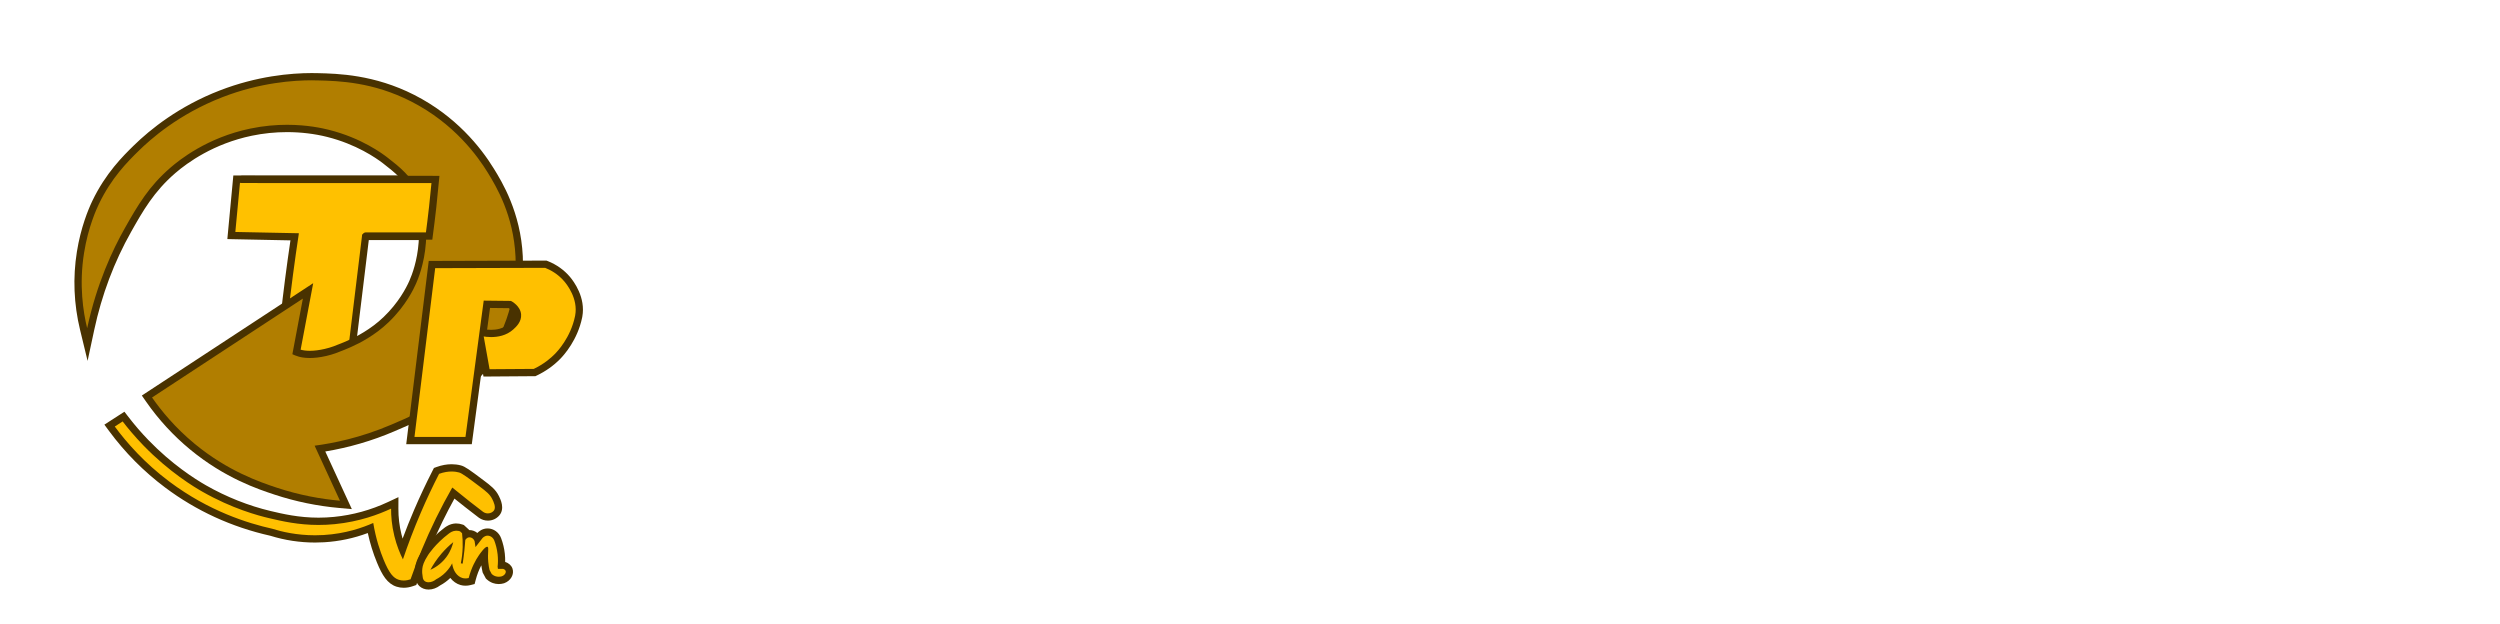
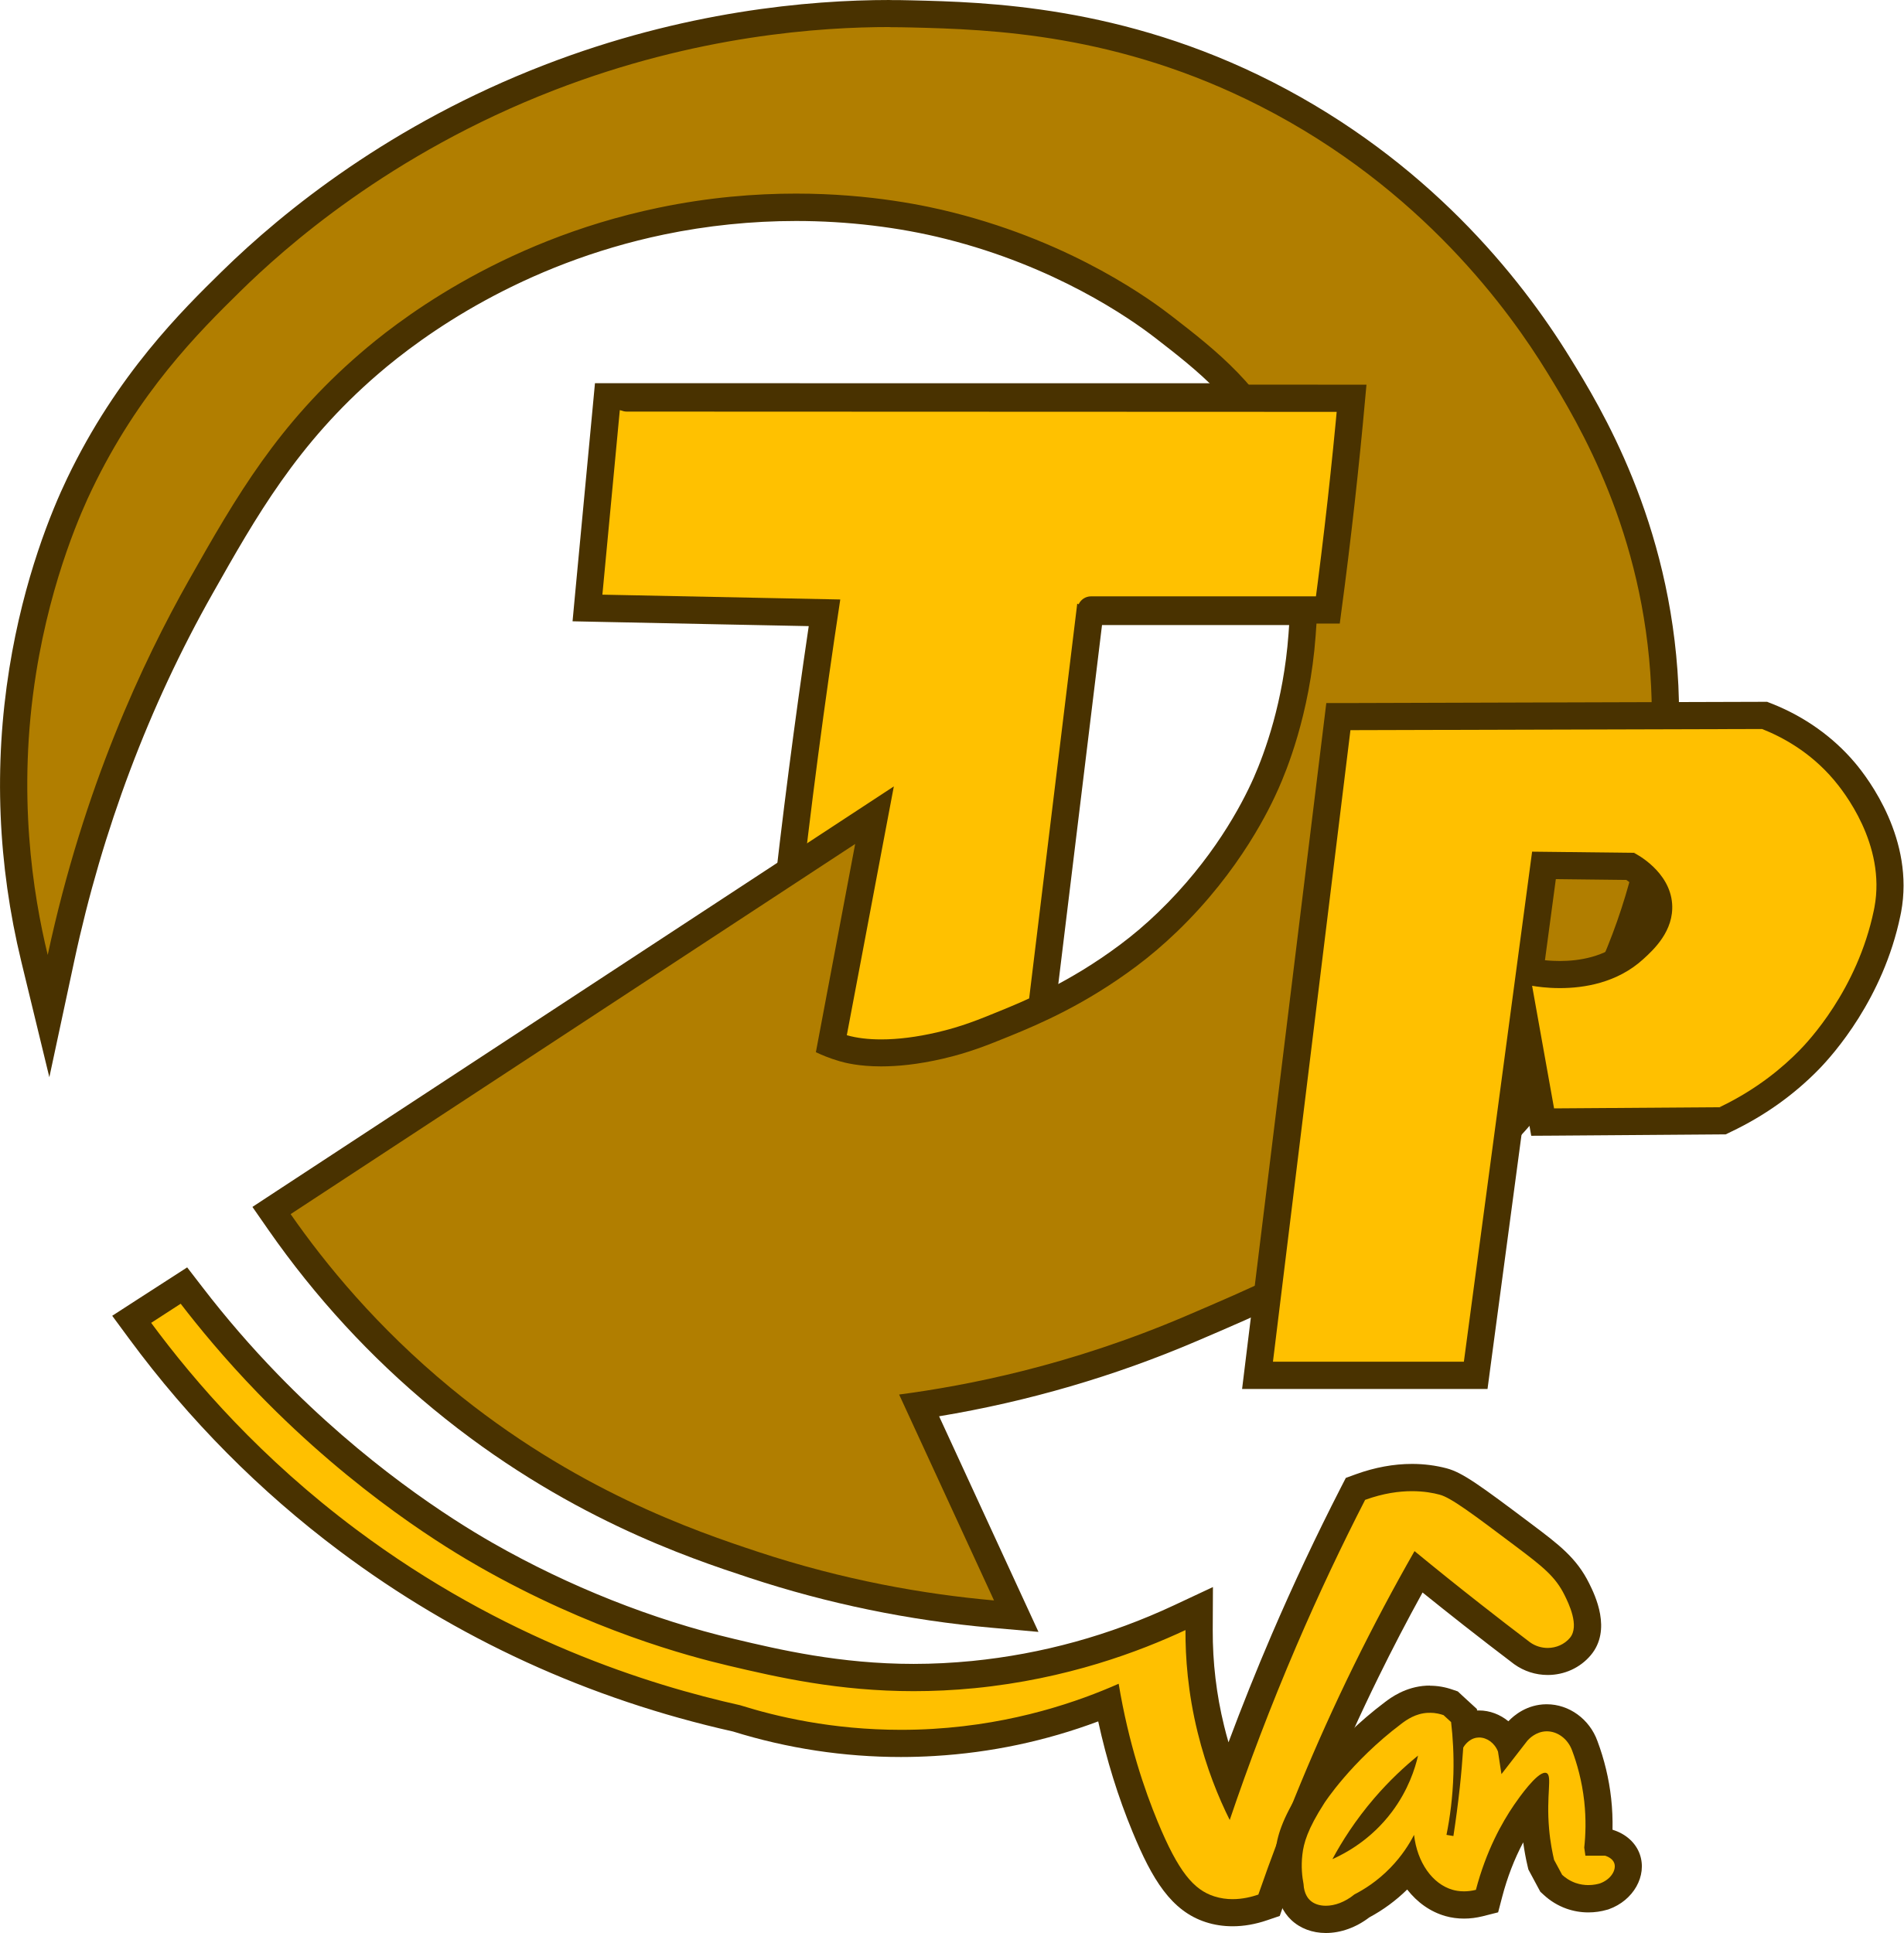
- <svg xmlns="http://www.w3.org/2000/svg" id="Camada_10" data-name="Camada 10" viewBox="0 0 1376.85 343.44">
+ <svg xmlns="http://www.w3.org/2000/svg" id="Camada_2" data-name="Camada 2" viewBox="0 0 280.07 284.46">
  <defs>
    <style>
      .cls-1 {
        stroke: #493200;
        stroke-linecap: round;
        stroke-miterlimit: 10;
        stroke-width: 4px;
      }

      .cls-1, .cls-2 {
        fill: #ffc100;
      }

      .cls-3 {
        fill: #493200;
      }

      .cls-4 {
        fill: #b17e00;
      }

      .cls-5 {
        fill: #ffc000;
      }
    </style>
  </defs>
-   <g id="Camada_3" data-name="Camada 3">
+   <g id="Camada_10" data-name="Camada 10">
+     <g id="Camada_3" data-name="Camada 3">
+       <g>
+         <path class="cls-2" d="M112.53,165.57l.16-1.94c.81-9.61,1.76-19.33,2.81-28.9,1.63-14.81,3.58-29.79,5.8-44.55l-34.87-.71,2.93-31.09,108.53.02-.29,31.57h-37.23l-9.73,79.87-38.11-4.27h0Z" />
+         <path class="cls-3" d="M91.18,60.37c34.9,0,69.8.01,104.7.02-.09,9.19-.17,18.38-.26,27.57h-37.02c-3.23,26.55-6.47,53.11-9.7,79.66-11.4-1.28-22.81-2.55-34.21-3.83.8-9.44,1.73-19.06,2.81-28.85,1.77-16.1,3.84-31.68,6.13-46.72-11.67-.24-23.33-.48-35-.71.85-9.04,1.7-18.09,2.56-27.13M87.54,56.37l-.34,3.63-1.28,13.57-1.28,13.57-.4,4.29,4.3.09,17.5.36,12.95.26c-2.08,14.06-3.92,28.29-5.47,42.38-1.06,9.6-2.01,19.34-2.82,28.95l-.33,3.88,3.87.43,22.45,2.51,11.76,1.32,3.94.44.48-3.93,4.96-40.73,4.31-35.41h37.44l.04-3.96.13-13.79.13-13.79.04-4.04h-56.39s-52.35-.01-52.35-.01h-3.64s0-.02,0-.02Z" />
+       </g>
+     </g>
+     <g id="amarelos">
+       <g id="Camada_2-2" data-name="Camada 2">
+         <g>
+           <path class="cls-4" d="M146.08,237.52c-12-1.06-23.83-3.5-35.17-7.24-8.77-2.9-27.02-8.92-45.92-24.53-9.05-7.47-17.08-16.2-23.86-25.93l-1.18-1.69,88.72-58.18-6.36,33.69c.58.23,1.17.43,1.76.6,1.58.46,3.46.69,5.58.69,2.63,0,5.54-.36,8.63-1.08,3.77-.87,6.34-1.92,9.6-3.25,5.44-2.22,11.39-4.97,18.11-10,2-1.49,3.88-3.1,5.77-4.91,8.29-7.98,12.67-16.25,14.54-20.47,1.65-3.73,4.53-11.52,5.28-21.8.5-6.8,1.17-16.1-3.23-25.93-4.18-9.31-10.75-14.4-17.1-19.32-4.04-3.13-15.19-10.84-31.6-14.96-7.02-1.76-14.81-2.7-22.52-2.7-6.66,0-13.33.68-19.82,2.03-21.41,4.45-36.14,15.07-43.02,21-12.11,10.45-18.26,21.32-24.76,32.83-9.47,16.76-16.38,35.12-20.55,54.58l-1.84,8.57-2.06-8.51c-3.4-14.02-3.98-28.25-1.73-42.32,2.09-13.07,6.12-22.8,8.34-27.44,7.17-14.99,16.29-23.94,22.33-29.86,9.12-8.94,24.64-21.4,46.8-29.97,20.14-7.79,38.35-9.42,50.09-9.42,1.16,0,2.2.02,3.14.04,11.43.27,30.56.73,52.27,11.79,22.25,11.35,35.67,27.95,43.01,39.88,4.33,7.05,14.48,23.54,15.61,47.25.5,10.42-.47,30.93-12.53,51.16-15.17,25.43-38.42,35.38-57.1,43.37-12.78,5.46-26.24,9.28-40.06,11.34l14.28,30.99-3.44-.3h0Z" />
+           <path class="cls-3" d="M130.91,4c1.14,0,2.17.02,3.09.04,11.89.28,30.54.93,51.4,11.57,23.82,12.14,36.77,30.3,42.21,39.15,4.81,7.82,14.23,23.57,15.32,46.3.4,8.27.24,29.09-12.26,50.04-14.84,24.88-38.05,34.8-56.17,42.55-17.13,7.33-32.28,10.26-42.21,11.57,4.65,10.1,9.3,20.2,13.96,30.3-10.35-.92-22.15-3-34.72-7.15-9.25-3.06-27.03-9.11-45.28-24.17-10.78-8.9-18.36-18.16-23.49-25.53,27.69-18.16,55.38-36.31,83.06-54.47l-2.81,14.9c-.99,5.25-1.98,10.49-2.97,15.74.77.37,1.96.88,3.46,1.32.79.23,2.82.77,6.14.77,2.36,0,5.38-.27,9.08-1.13,3.85-.89,6.52-1.97,9.91-3.35,4.39-1.79,11.09-4.66,18.56-10.25,1.97-1.47,3.94-3.14,5.95-5.07,9.44-9.08,13.79-18.42,14.98-21.11,1.04-2.35,4.59-10.75,5.45-22.47.52-7.07,1.21-16.61-3.4-26.89-4.38-9.77-11.25-15.09-17.7-20.09-2.78-2.16-14.3-10.79-32.34-15.32-3.54-.89-11.86-2.76-23.01-2.76-6.02,0-12.86.54-20.23,2.08-23.86,4.96-39.2,17.38-43.91,21.45-12.05,10.4-18.13,20.86-25.19,33.36-6.74,11.93-15.46,30.42-20.77,55.15-2.16-8.92-4.55-23.71-1.7-41.53,2.28-14.26,6.93-24.31,8.17-26.89,6.88-14.37,15.68-23.17,21.93-29.3,6.32-6.2,21.82-20.14,46.12-29.54,20.96-8.11,39.29-9.29,49.37-9.29M130.91,0c-11.91,0-30.39,1.66-50.81,9.56-22.48,8.69-38.23,21.34-47.48,30.41-5.77,5.66-15.41,15.12-22.74,30.42-2.27,4.73-6.38,14.67-8.51,27.99-2.29,14.33-1.7,28.83,1.76,43.11l4.13,17.03,3.67-17.13c4.13-19.27,10.97-37.44,20.34-54.02,6.41-11.35,12.47-22.08,24.32-32.3,6.73-5.81,21.15-16.2,42.12-20.56,6.35-1.32,12.89-1.99,19.41-1.99,7.55,0,15.17.91,22.03,2.64,16.05,4.03,26.93,11.55,30.87,14.6,6.16,4.77,12.53,9.71,16.5,18.56,4.2,9.37,3.57,18.02,3.06,24.97-.73,9.98-3.52,17.53-5.11,21.14-1.81,4.09-6.05,12.1-14.09,19.84-1.83,1.76-3.65,3.31-5.58,4.75-7.45,5.57-14.1,8.29-17.67,9.75-3.17,1.3-5.68,2.32-9.3,3.16-2.95.68-5.7,1.03-8.18,1.03-1.93,0-3.62-.21-5.02-.61-.01,0-.02,0-.04,0l2.36-12.47,2.81-14.9,1.75-9.25-7.87,5.16-41.53,27.23-41.53,27.23-3.44,2.26,2.35,3.38c6.88,9.88,15.03,18.74,24.23,26.33,19.2,15.85,37.68,21.95,46.57,24.88,11.49,3.79,23.47,6.26,35.63,7.34l6.87.61-2.89-6.27-6.98-15.15-4.75-10.31c13.06-2.17,25.8-5.88,37.92-11.07,17.95-7.68,42.53-18.19,58.03-44.18,12.34-20.68,13.32-41.63,12.82-52.28-1.16-24.22-11.49-41.03-15.91-48.2-7.47-12.15-21.14-29.06-43.8-40.62C165.12.79,144.94.31,134.1.05c-1.08-.03-2.12-.04-3.19-.04h0Z" />
+         </g>
+       </g>
+       <g id="Camada_4" data-name="Camada 4">
+         <path class="cls-1" d="M92.22,58.57c35.55.01,71.09.03,106.64.04-.45,4.97-.96,10.02-1.53,15.15-.61,5.44-1.26,10.77-1.96,16h-34.85" />
+       </g>
+       <g id="Camada_6" data-name="Camada 6">
+         <g>
+           <path class="cls-5" d="M185.02,202.39l11.89-96.93,62.75-.18.36.14c4.45,1.77,8.38,4.56,11.34,8.05,1.96,2.31,8.21,10.62,6.4,20.38l-.1.48c-2.43,11.68-9.42,19.53-11.51,21.66-3.52,3.6-7.67,6.54-12.31,8.75l-.4.19-26.47.18-2.79-15.56-7.07,52.82h-32.1v.02ZM225.74,143.1c1.52.26,2.88.31,3.76.31,3.11,0,7.52-.65,10.9-3.73,1.34-1.22,3.83-3.49,3.61-6.55-.23-3.07-3.1-5.03-4.15-5.64l-12.71-.14-2.09,15.64.68.11h0Z" />
+           <path class="cls-3" d="M259.28,107.29c2.8,1.11,6.99,3.28,10.55,7.49,1.35,1.6,7.68,9.47,5.96,18.72-.03.15-.05.26-.09.46-2.44,11.75-9.75,19.4-10.97,20.64-2.25,2.29-6.07,5.64-11.74,8.34-8.11.06-16.23.11-24.34.17-1.08-6.01-2.16-12.03-3.23-18.04.63.11,2.14.34,4.09.34,3.49,0,8.4-.74,12.25-4.25,1.53-1.39,4.55-4.17,4.26-8.17-.35-4.76-5.24-7.3-5.62-7.49-4.99-.06-9.99-.11-14.98-.17-3.35,25.02-6.7,50.04-10.04,75.06h-28.09c3.8-30.98,7.6-61.96,11.4-92.94,20.2-.06,40.4-.11,60.6-.17M260.04,103.28h-.77l-30.3.09-30.3.09h-3.53l-.43,3.51-5.45,44.4-5.96,48.54-.55,4.49h36.11l.46-3.47,4.86-36.32.28-2.1.24,1.31.59,3.32,3.37-.02,12.18-.09,12.16-.09h.89l.8-.39c4.86-2.31,9.2-5.39,12.88-9.15,2.18-2.23,9.5-10.44,12.03-22.63.05-.24.08-.36.11-.54,1.98-10.63-4.73-19.56-6.84-22.04-3.18-3.75-7.37-6.73-12.13-8.62l-.72-.28h.02ZM227.31,141.3l1.6-11.93,2.48.03,7.89.09c.96.65,2.62,2.02,2.75,3.8.14,1.92-1.45,3.55-2.96,4.92-2.91,2.65-6.8,3.21-9.55,3.21-.55,0-1.32-.02-2.19-.11h-.02Z" />
+         </g>
+       </g>
+     </g>
    <g>
-       <path class="cls-2" d="M153.5,205.8l.16-1.94c.81-9.61,1.76-19.33,2.81-28.9,1.63-14.81,3.58-29.79,5.8-44.55l-34.87-.71,2.93-31.09,108.53.02-.29,31.57h-37.23l-9.73,79.87-38.11-4.27Z" />
-       <path class="cls-3" d="M132.16,100.61c34.9,0,69.8.01,104.7.02-.09,9.19-.17,18.38-.26,27.57h-37.02c-3.23,26.55-6.47,53.11-9.7,79.66-11.4-1.28-22.81-2.55-34.21-3.83.8-9.44,1.73-19.06,2.81-28.85,1.77-16.1,3.84-31.68,6.13-46.72-11.67-.24-23.33-.48-35-.71.85-9.04,1.7-18.09,2.56-27.13M128.51,96.61l-.34,3.63-1.28,13.57-1.28,13.57-.4,4.29,4.3.09,17.5.36,12.95.26c-2.08,14.06-3.92,28.29-5.47,42.38-1.06,9.6-2.01,19.34-2.82,28.95l-.33,3.88,3.87.43,22.45,2.51,11.76,1.32,3.94.44.48-3.93,4.96-40.73,4.31-35.41h37.44l.04-3.96.13-13.79.13-13.79.04-4.04h-4.04s-52.35-.01-52.35-.01h-52.35s-3.64-.01-3.64-.01h0Z" />
+       <path class="cls-5" d="M181.36,281.49c-1.16,0-2.28-.17-3.34-.52-3.81-1.24-6.39-4.52-9.53-12.12-2.38-5.76-4.2-11.88-5.42-18.24-8.2,3.33-16.82,5.29-25.67,5.81-1.6.1-3.23.15-4.84.15-8.21,0-16.34-1.24-24.17-3.68-20.99-4.7-40.24-13.52-57.2-26.22-11.6-8.68-21.87-19.04-30.54-30.8l-1.26-1.71,7.67-4.97,1.12,1.46c3.47,4.51,7.24,8.88,11.21,12.98,12.95,13.36,25.67,21.52,32.11,25.19,11.38,6.5,23.87,11.46,36.11,14.34,6.63,1.57,15.72,3.71,26.82,3.71,2.9,0,5.85-.15,8.77-.43,10.49-1.04,20.71-3.85,30.37-8.38l2.86-1.34v3.16c-.03,4.91.55,9.82,1.72,14.58.66,2.7,1.51,5.36,2.54,7.94,2.51-7.09,5.27-14.14,8.23-21.02,3.12-7.27,6.53-14.53,10.14-21.57l.36-.7.74-.27c2.57-.93,5.12-1.4,7.58-1.4,1.58,0,3.12.2,4.59.58,1.96.52,4.57,2.43,11.84,7.9,4.19,3.15,6.27,4.8,7.82,7.96.78,1.58,2.81,5.7.5,8.43-1.17,1.39-2.92,2.19-4.79,2.19-1.36,0-2.67-.42-3.77-1.22-2.5-1.89-4.95-3.79-7.34-5.67-2.63-2.07-5.28-4.18-7.9-6.31-2.7,4.81-5.29,9.74-7.71,14.68-5.3,10.81-9.99,22.07-13.95,33.48l-.32.92-.92.32c-1.52.52-3.01.78-4.44.78h0Z" />
+       <path class="cls-3" d="M26.6,191.88c2.65,3.44,6.43,8.06,11.36,13.15,14.44,14.9,28.31,23.11,32.55,25.53,16.39,9.35,30.75,13.16,36.64,14.55,7.32,1.73,16.23,3.76,27.28,3.76,2.84,0,5.83-.13,8.97-.44,13.64-1.35,24.32-5.42,31.02-8.55-.02,3.98.34,9.18,1.79,15.06,1.29,5.25,3.07,9.58,4.72,12.89,2.74-8.1,5.98-16.69,9.83-25.66,3.29-7.67,6.69-14.82,10.09-21.45,2.7-.98,5.02-1.28,6.9-1.28,1.78,0,3.16.27,4.08.52,1.64.43,4.84,2.82,11.15,7.57,4.07,3.06,5.88,4.5,7.23,7.24.55,1.12,2.24,4.51.77,6.26-.81.96-2.02,1.48-3.27,1.48-.9,0-1.82-.27-2.61-.84-2.41-1.83-4.84-3.7-7.28-5.62-3.32-2.6-6.55-5.2-9.7-7.79-3.01,5.27-6.01,10.89-8.94,16.85-5.81,11.85-10.4,23.2-14.04,33.7-.98.33-2.31.67-3.79.67-.87,0-1.79-.12-2.72-.42-2.99-.97-5.24-3.57-8.3-10.98-1.91-4.62-4.27-11.46-5.74-20.3-5.81,2.57-15.25,5.92-27.32,6.64-1.62.1-3.19.14-4.72.14-10.14,0-18.34-1.95-23.66-3.62-13.26-2.96-34.81-9.63-56.52-25.89-13.88-10.39-23.61-21.55-30.13-30.38,1.45-.94,2.89-1.87,4.34-2.81M27.52,186.52l-3.1,2-2.17,1.4-2.17,1.4-3.57,2.31,2.52,3.42c8.78,11.91,19.2,22.41,30.95,31.21,17.17,12.86,36.64,21.79,57.88,26.55,8,2.49,16.31,3.75,24.69,3.75,1.65,0,3.31-.05,4.96-.15,8.27-.49,16.35-2.2,24.07-5.09,1.23,5.65,2.92,11.11,5.06,16.28,2.87,6.96,5.68,11.61,10.76,13.26,1.26.41,2.59.61,3.96.61,1.65,0,3.36-.3,5.08-.89l1.85-.63.64-1.84c3.93-11.33,8.59-22.51,13.86-33.25,2.06-4.2,4.24-8.39,6.51-12.51,2.02,1.63,4.05,3.24,6.07,4.83,2.41,1.89,4.88,3.8,7.33,5.66l.04.03.04.03c1.45,1.04,3.16,1.59,4.94,1.59,2.46,0,4.77-1.06,6.32-2.9,3.15-3.73.62-8.88-.22-10.57-1.85-3.75-4.47-5.72-8.43-8.7-7.67-5.77-10.21-7.62-12.54-8.24-1.63-.43-3.35-.65-5.1-.65-2.69,0-5.47.51-8.26,1.52l-1.48.54-.72,1.4c-3.63,7.08-7.06,14.38-10.2,21.69-2.23,5.2-4.35,10.49-6.34,15.82-.24-.81-.45-1.62-.65-2.43-1.13-4.6-1.69-9.35-1.67-14.1l.03-6.32-5.72,2.68c-9.46,4.43-19.46,7.18-29.72,8.2-2.86.28-5.75.43-8.58.43-10.87,0-19.83-2.11-26.36-3.66-12.05-2.85-24.36-7.73-35.57-14.13-6.34-3.62-18.89-11.66-31.66-24.84-3.92-4.04-7.64-8.35-11.06-12.8l-2.25-2.92h-.02Z" />
+     </g>
+     <g>
+       <path class="cls-5" d="M195.07,282.45c-1.47,0-2.79-.49-3.72-1.37-.53-.5-1.42-1.63-1.55-3.59-.3-1.61-.35-3.23-.17-4.82.22-1.86.8-4.17,3.54-8.42.18-.27,4.29-6.51,11.8-12.17.75-.57,2.51-1.89,5.02-2.02.13,0,.26-.01.39-.01.89,0,1.79.15,2.66.46l.39.14,1.96,1.81.09.73c.04.33.07.66.11,1,.39-.2.83-.36,1.34-.44.23-.04.45-.05.68-.05,1.79,0,3.47,1.08,4.36,2.74l1.21-1.56.04-.05c.53-.61,2.01-2.02,4.29-2.04h0c2.51,0,4.75,1.66,5.65,4.13.95,2.55,1.59,5.23,1.89,7.95.23,2.06.26,4.15.1,6.22h1.29l.3.09c1.3.41,2.27,1.27,2.64,2.35.74,2.12-.76,4.6-3.34,5.52l-.11.04c-.73.21-1.48.32-2.24.32-.88,0-1.75-.15-2.57-.44-.98-.35-1.87-.89-2.65-1.61l-.24-.22-1.47-2.74-.06-.26c-.37-1.58-.63-3.2-.78-4.82-.16-1.77-.15-3.27-.11-4.5-.41.53-.88,1.16-1.39,1.9-2.38,3.49-4.18,7.49-5.33,11.89l-.3,1.14-1.15.29c-.75.19-1.5.28-2.24.28s-1.49-.1-2.2-.3c-2.51-.71-4.59-2.64-5.87-5.28-.42.52-.87,1.03-1.34,1.51-1.64,1.69-3.53,3.1-5.61,4.2-1.63,1.28-3.51,1.99-5.31,1.99h0Z" />
+       <path class="cls-3" d="M210.38,252.05c.85,0,1.55.19,2.01.35.37.34.74.68,1.11,1.02.26,2.23.42,4.8.34,7.66-.1,3.41-.51,6.42-1.02,8.94.34.06.68.11,1.02.17.35-2.28.67-4.67.94-7.15.22-2.02.38-3.98.51-5.87.09-.16.73-1.25,1.96-1.45.12-.02.25-.03.37-.03,1.14,0,2.28.79,2.78,2.07.17,1.11.34,2.21.51,3.32,1.28-1.65,2.55-3.29,3.83-4.94.19-.21,1.22-1.34,2.81-1.36h.04c1.59,0,3.09,1.12,3.71,2.81.71,1.89,1.45,4.43,1.79,7.49.29,2.66.2,4.98,0,6.81.06.4.11.79.17,1.19h2.89c.22.07,1.11.37,1.36,1.11.33.94-.44,2.38-2.13,2.98-.31.09-.92.24-1.68.24-.56,0-1.21-.08-1.9-.32-.92-.33-1.57-.83-1.96-1.19-.4-.74-.79-1.48-1.19-2.21-.23-1-.56-2.58-.73-4.54-.45-5.04.5-7.84-.38-8.23-.07-.03-.14-.04-.22-.04-1.24,0-3.81,3.64-4.55,4.72-1.81,2.65-4.1,6.74-5.62,12.51-.65.16-1.24.22-1.75.22-.7,0-1.26-.11-1.65-.22-3.01-.85-5.24-4.05-5.7-8.09-.68,1.32-1.77,3.08-3.49,4.85-1.92,1.98-3.88,3.19-5.28,3.91-1.39,1.14-2.91,1.67-4.21,1.67-.95,0-1.78-.28-2.34-.82-.22-.21-.87-.9-.94-2.38-.2-1.03-.38-2.55-.17-4.34.19-1.65.74-3.7,3.23-7.57,0,0,3.92-6.08,11.32-11.66.79-.6,2.1-1.53,3.91-1.62h.29M210.38,248.05c-.16,0-.32,0-.49.01-3.12.16-5.3,1.8-6.12,2.42-7.87,5.93-12.1,12.41-12.27,12.69-2.96,4.6-3.6,7.17-3.85,9.28-.21,1.75-.15,3.53.17,5.3.15,1.92.91,3.61,2.16,4.79,1.3,1.24,3.11,1.92,5.09,1.92,2.2,0,4.45-.81,6.4-2.3,2.05-1.1,3.92-2.48,5.57-4.1,1.48,1.9,3.41,3.28,5.63,3.91.88.25,1.8.37,2.74.37s1.81-.12,2.72-.34l2.29-.58.6-2.29c.75-2.86,1.78-5.54,3.09-8.01.16,1.17.37,2.34.64,3.48l.12.51.25.47.66,1.23.53.99.32.59.49.45c.97.9,2.1,1.59,3.33,2.03,1.04.37,2.13.56,3.24.56.94,0,1.88-.13,2.79-.4l.12-.03.11-.04c3.62-1.29,5.66-4.91,4.56-8.07-.59-1.69-2.03-3-3.94-3.6l-.08-.03c.03-1.54-.03-3.07-.2-4.6-.32-2.89-1-5.73-2.02-8.45-1.16-3.22-4.16-5.41-7.45-5.41h-.09c-2.82.03-4.72,1.61-5.56,2.5-1.22-1-2.74-1.59-4.32-1.59h-.29l-.02-.21-1.09-1-.62-.57-.49-.45-.61-.57-.79-.27c-1.09-.38-2.2-.57-3.32-.57h0v-.02Z" />
+     </g>
+     <g>
+       <path class="cls-5" d="M196.05,273.58c1.4-2.6,3.37-5.72,6.13-8.94,2.24-2.61,4.48-4.69,6.47-6.3-.44,1.91-1.44,5.06-3.83,8.26-3.1,4.14-6.87,6.13-8.77,6.98h0Z" />
+       <path class="cls-3" d="M208.64,258.35c-1.98,1.61-4.23,3.69-6.47,6.3-2.75,3.21-4.73,6.33-6.13,8.94,1.9-.85,5.67-2.84,8.77-6.98,2.39-3.2,3.39-6.34,3.83-8.26h0Z" />
    </g>
  </g>
-   <g id="amarelos">
-     <g id="Camada_2" data-name="Camada 2">
-       <g>
-         <path class="cls-4" d="M187.06,277.76c-12-1.06-23.83-3.5-35.17-7.24-8.77-2.9-27.02-8.92-45.92-24.53-9.05-7.47-17.08-16.2-23.86-25.93l-1.18-1.69,88.72-58.18-6.36,33.69c.58.23,1.17.43,1.76.6,1.58.46,3.46.69,5.58.69,2.63,0,5.54-.36,8.63-1.08,3.77-.87,6.34-1.92,9.6-3.25,5.44-2.22,11.39-4.97,18.11-10,2-1.49,3.88-3.1,5.77-4.91,8.29-7.98,12.67-16.25,14.54-20.47,1.65-3.73,4.53-11.52,5.28-21.8.5-6.8,1.17-16.1-3.23-25.93-4.18-9.31-10.75-14.4-17.1-19.32-4.04-3.13-15.19-10.84-31.6-14.96-7.02-1.76-14.81-2.7-22.52-2.7-6.66,0-13.33.68-19.82,2.03-21.41,4.45-36.14,15.07-43.02,21-12.11,10.45-18.26,21.32-24.76,32.83-9.47,16.76-16.38,35.12-20.55,54.58l-1.84,8.57-2.06-8.51c-3.4-14.02-3.98-28.25-1.73-42.32,2.09-13.07,6.12-22.8,8.34-27.44,7.17-14.99,16.29-23.94,22.33-29.86,9.12-8.94,24.64-21.4,46.8-29.97,20.14-7.79,38.35-9.42,50.09-9.42,1.16,0,2.2.02,3.14.04,11.43.27,30.56.73,52.27,11.79,22.25,11.35,35.67,27.95,43.01,39.88,4.33,7.05,14.48,23.54,15.61,47.25.5,10.42-.47,30.93-12.53,51.16-15.17,25.43-38.42,35.38-57.1,43.37-12.78,5.46-26.24,9.28-40.06,11.34l14.28,30.99-3.44-.3Z" />
-         <path class="cls-3" d="M171.89,44.24c1.14,0,2.17.02,3.09.04,11.89.28,30.54.93,51.4,11.57,23.82,12.14,36.77,30.3,42.21,39.15,4.81,7.82,14.23,23.57,15.32,46.3.4,8.27.24,29.09-12.26,50.04-14.84,24.88-38.05,34.8-56.17,42.55-17.13,7.33-32.28,10.26-42.21,11.57,4.65,10.1,9.3,20.2,13.96,30.3-10.35-.92-22.15-3-34.72-7.15-9.25-3.06-27.03-9.11-45.28-24.17-10.78-8.9-18.36-18.16-23.49-25.53,27.69-18.16,55.38-36.31,83.06-54.47l-2.81,14.9c-.99,5.25-1.98,10.49-2.97,15.74.77.37,1.96.88,3.46,1.32.79.23,2.82.77,6.14.77,2.36,0,5.38-.27,9.08-1.13,3.85-.89,6.52-1.97,9.91-3.35,4.39-1.79,11.09-4.66,18.56-10.25,1.97-1.47,3.94-3.14,5.95-5.07,9.44-9.08,13.79-18.42,14.98-21.11,1.04-2.35,4.59-10.75,5.45-22.47.52-7.07,1.21-16.61-3.4-26.89-4.38-9.77-11.25-15.09-17.7-20.09-2.78-2.16-14.3-10.79-32.34-15.32-3.54-.89-11.86-2.76-23.01-2.76-6.02,0-12.86.54-20.23,2.08-23.86,4.96-39.2,17.38-43.91,21.45-12.05,10.4-18.13,20.86-25.19,33.36-6.74,11.93-15.46,30.42-20.77,55.15-2.16-8.92-4.55-23.71-1.7-41.53,2.28-14.26,6.93-24.31,8.17-26.89,6.88-14.37,15.68-23.17,21.93-29.3,6.32-6.2,21.82-20.14,46.12-29.54,20.96-8.11,39.29-9.29,49.37-9.29M171.89,40.24c-11.91,0-30.39,1.66-50.81,9.56-22.48,8.69-38.23,21.34-47.48,30.41-5.77,5.66-15.41,15.12-22.74,30.42-2.27,4.73-6.38,14.67-8.51,27.99-2.29,14.33-1.7,28.83,1.76,43.11l4.13,17.03,3.67-17.13c4.13-19.27,10.97-37.44,20.34-54.02,6.41-11.35,12.47-22.08,24.32-32.3,6.73-5.81,21.15-16.2,42.12-20.56,6.35-1.32,12.89-1.99,19.41-1.99,7.55,0,15.17.91,22.03,2.64,16.05,4.03,26.93,11.55,30.87,14.6,6.16,4.77,12.53,9.71,16.5,18.56,4.2,9.37,3.57,18.02,3.06,24.97-.73,9.98-3.52,17.53-5.11,21.14-1.81,4.09-6.05,12.1-14.09,19.84-1.83,1.76-3.65,3.31-5.58,4.75-7.45,5.57-14.1,8.29-17.67,9.75-3.17,1.3-5.68,2.32-9.3,3.16-2.95.68-5.7,1.03-8.18,1.03-1.93,0-3.62-.21-5.02-.61-.01,0-.02,0-.04-.01l2.36-12.47,2.81-14.9,1.75-9.25-7.87,5.16-41.53,27.23-41.53,27.23-3.44,2.26,2.35,3.38c6.88,9.88,15.03,18.74,24.23,26.33,19.2,15.85,37.68,21.95,46.57,24.88,11.49,3.79,23.47,6.26,35.63,7.34l6.87.61-2.89-6.27-6.98-15.15-4.75-10.31c13.06-2.17,25.8-5.88,37.92-11.07,17.95-7.68,42.53-18.19,58.03-44.18,12.34-20.68,13.32-41.63,12.82-52.28-1.16-24.22-11.49-41.03-15.91-48.2-7.47-12.15-21.14-29.06-43.8-40.62-22.11-11.27-42.29-11.75-53.13-12.01-1.08-.03-2.12-.04-3.19-.04h0Z" />
-       </g>
-     </g>
-     <g id="Camada_4" data-name="Camada 4">
-       <path class="cls-1" d="M133.19,98.8c35.55.01,71.09.03,106.64.04-.45,4.97-.96,10.02-1.53,15.15-.61,5.44-1.26,10.77-1.96,16h-34.85" />
-     </g>
-     <g id="Camada_6" data-name="Camada 6">
-       <g>
-         <path class="cls-5" d="M226,242.63l11.89-96.93,62.75-.18.36.14c4.45,1.77,8.38,4.56,11.34,8.05,1.96,2.31,8.21,10.62,6.4,20.38l-.1.48c-2.43,11.68-9.42,19.53-11.51,21.66-3.52,3.6-7.67,6.54-12.31,8.75l-.4.19-26.47.18-2.79-15.56-7.07,52.82h-32.1ZM266.72,183.34c1.52.26,2.88.31,3.76.31,3.11,0,7.52-.65,10.9-3.73,1.34-1.22,3.83-3.49,3.61-6.55-.23-3.07-3.1-5.03-4.15-5.64l-12.71-.14-2.09,15.64.68.11Z" />
-         <path class="cls-3" d="M300.26,147.52c2.8,1.11,6.99,3.28,10.55,7.49,1.35,1.6,7.68,9.47,5.96,18.72-.03.15-.05.26-.09.46-2.44,11.75-9.75,19.4-10.97,20.64-2.25,2.29-6.07,5.64-11.74,8.34-8.11.06-16.23.11-24.34.17-1.08-6.01-2.16-12.03-3.23-18.04.63.11,2.14.34,4.09.34,3.49,0,8.4-.74,12.25-4.25,1.53-1.39,4.55-4.17,4.26-8.17-.35-4.76-5.24-7.3-5.62-7.49-4.99-.06-9.99-.11-14.98-.17-3.35,25.02-6.7,50.04-10.04,75.06h-28.09c3.8-30.98,7.6-61.96,11.4-92.94,20.2-.06,40.4-.11,60.6-.17M301.02,143.52h-.77s-30.3.09-30.3.09l-30.3.09h-3.53s-.43,3.51-.43,3.51l-5.45,44.4-5.96,48.54-.55,4.49h36.11l.46-3.47,4.86-36.32.28-2.1.24,1.31.59,3.32,3.37-.02,12.18-.09,12.16-.09h.89s.8-.39.8-.39c4.86-2.31,9.2-5.39,12.88-9.15,2.18-2.23,9.5-10.44,12.03-22.63.05-.24.08-.36.11-.54,1.98-10.63-4.73-19.56-6.84-22.04-3.18-3.75-7.37-6.73-12.13-8.62l-.72-.28h0ZM268.28,181.53l1.6-11.93,2.48.03,7.89.09c.96.65,2.62,2.02,2.75,3.8.14,1.92-1.45,3.55-2.96,4.92-2.91,2.65-6.8,3.21-9.55,3.21-.55,0-1.32-.02-2.19-.11h0Z" />
-       </g>
-     </g>
-   </g>
-   <g>
-     <path class="cls-5" d="M222.34,321.73c-1.16,0-2.28-.17-3.34-.52-3.81-1.24-6.39-4.52-9.53-12.12-2.38-5.76-4.2-11.88-5.42-18.24-8.2,3.33-16.82,5.29-25.67,5.81-1.6.1-3.23.15-4.84.15-8.21,0-16.34-1.24-24.17-3.68-20.99-4.7-40.24-13.52-57.2-26.22-11.6-8.68-21.87-19.04-30.54-30.8l-1.26-1.71,7.67-4.97,1.12,1.46c3.47,4.51,7.24,8.88,11.21,12.98,12.95,13.36,25.67,21.52,32.11,25.19,11.38,6.5,23.87,11.46,36.11,14.34,6.63,1.57,15.72,3.71,26.82,3.71,2.9,0,5.85-.15,8.77-.43,10.49-1.04,20.71-3.85,30.37-8.38l2.86-1.34v3.16c-.03,4.91.55,9.82,1.72,14.58.66,2.7,1.51,5.36,2.54,7.94,2.51-7.09,5.27-14.14,8.23-21.02,3.12-7.27,6.53-14.53,10.14-21.57l.36-.7.74-.27c2.57-.93,5.12-1.4,7.58-1.4,1.58,0,3.12.2,4.59.58,1.96.52,4.57,2.43,11.84,7.9,4.19,3.15,6.27,4.8,7.82,7.96.78,1.58,2.81,5.7.5,8.43-1.17,1.39-2.92,2.19-4.79,2.19-1.36,0-2.67-.42-3.77-1.22-2.5-1.89-4.95-3.79-7.34-5.67-2.63-2.07-5.28-4.18-7.9-6.31-2.7,4.81-5.29,9.74-7.71,14.68-5.3,10.81-9.99,22.07-13.95,33.48l-.32.92-.92.32c-1.52.52-3.01.78-4.44.78Z" />
-     <path class="cls-3" d="M67.57,232.12c2.65,3.44,6.43,8.06,11.36,13.15,14.44,14.9,28.31,23.11,32.55,25.53,16.39,9.35,30.75,13.16,36.64,14.55,7.32,1.73,16.23,3.76,27.28,3.76,2.84,0,5.83-.13,8.97-.44,13.64-1.35,24.32-5.42,31.02-8.55-.02,3.98.34,9.18,1.79,15.06,1.29,5.25,3.07,9.58,4.72,12.89,2.74-8.1,5.98-16.69,9.83-25.66,3.29-7.67,6.69-14.82,10.09-21.45,2.7-.98,5.02-1.28,6.9-1.28,1.78,0,3.16.27,4.08.52,1.64.43,4.84,2.82,11.15,7.57,4.07,3.06,5.88,4.5,7.23,7.24.55,1.12,2.24,4.51.77,6.26-.81.96-2.02,1.48-3.27,1.48-.9,0-1.82-.27-2.61-.84-2.41-1.83-4.84-3.7-7.28-5.62-3.32-2.6-6.55-5.2-9.7-7.79-3.01,5.27-6.01,10.89-8.94,16.85-5.81,11.85-10.4,23.2-14.04,33.7-.98.33-2.31.67-3.79.67-.87,0-1.79-.12-2.72-.42-2.99-.97-5.24-3.57-8.3-10.98-1.91-4.62-4.27-11.46-5.74-20.3-5.81,2.57-15.25,5.92-27.32,6.64-1.62.1-3.19.14-4.72.14-10.14,0-18.34-1.95-23.66-3.62-13.26-2.96-34.81-9.63-56.52-25.89-13.88-10.39-23.61-21.55-30.13-30.38,1.45-.94,2.89-1.87,4.34-2.81M68.5,226.76l-3.1,2-2.17,1.4-2.17,1.4-3.57,2.31,2.52,3.42c8.78,11.91,19.2,22.41,30.95,31.21,17.17,12.86,36.64,21.79,57.88,26.55,8,2.49,16.31,3.75,24.69,3.75,1.65,0,3.31-.05,4.96-.15,8.27-.49,16.35-2.2,24.07-5.09,1.23,5.65,2.92,11.11,5.06,16.28,2.87,6.96,5.68,11.61,10.76,13.26,1.26.41,2.59.61,3.96.61,1.65,0,3.36-.3,5.08-.89l1.85-.63.64-1.84c3.93-11.33,8.59-22.51,13.86-33.25,2.06-4.2,4.24-8.39,6.51-12.51,2.02,1.63,4.05,3.24,6.07,4.83,2.41,1.89,4.88,3.8,7.33,5.66l.04.03.04.03c1.45,1.04,3.16,1.59,4.94,1.59,2.46,0,4.77-1.06,6.32-2.9,3.15-3.73.62-8.88-.22-10.57-1.85-3.75-4.47-5.72-8.43-8.7-7.67-5.77-10.21-7.62-12.54-8.24-1.63-.43-3.35-.65-5.1-.65-2.69,0-5.47.51-8.26,1.52l-1.48.54-.72,1.4c-3.63,7.08-7.06,14.38-10.2,21.69-2.23,5.2-4.35,10.49-6.34,15.82-.24-.81-.45-1.62-.65-2.43-1.13-4.6-1.69-9.35-1.67-14.1l.03-6.32-5.72,2.68c-9.46,4.43-19.46,7.18-29.72,8.2-2.86.28-5.75.43-8.58.43-10.87,0-19.83-2.11-26.36-3.66-12.05-2.85-24.36-7.73-35.57-14.13-6.34-3.62-18.89-11.66-31.66-24.84-3.92-4.04-7.64-8.35-11.06-12.8l-2.25-2.92h0Z" />
-   </g>
-   <g>
-     <path class="cls-5" d="M236.04,322.68c-1.47,0-2.79-.49-3.72-1.37-.53-.5-1.42-1.63-1.55-3.59-.3-1.61-.35-3.23-.17-4.82.22-1.86.8-4.17,3.54-8.42.18-.27,4.29-6.51,11.8-12.17.75-.57,2.51-1.89,5.02-2.02.13,0,.26-.01.39-.01.89,0,1.79.15,2.66.46l.39.14,1.96,1.81.09.73c.04.33.07.66.11,1,.39-.2.83-.36,1.34-.44.23-.04.45-.05.68-.05,1.79,0,3.47,1.08,4.36,2.74l1.21-1.56.04-.05c.53-.61,2.01-2.02,4.29-2.04h0c2.51,0,4.75,1.66,5.65,4.13.95,2.55,1.59,5.23,1.89,7.95.23,2.06.26,4.15.1,6.22h1.29l.3.09c1.3.41,2.27,1.27,2.64,2.35.74,2.12-.76,4.6-3.34,5.52l-.11.04c-.73.21-1.48.32-2.24.32-.88,0-1.75-.15-2.57-.44-.98-.35-1.87-.89-2.65-1.61l-.24-.22-1.47-2.74-.06-.26c-.37-1.58-.63-3.2-.78-4.82-.16-1.77-.15-3.27-.11-4.5-.41.53-.88,1.16-1.39,1.9-2.38,3.49-4.18,7.49-5.33,11.89l-.3,1.14-1.15.29c-.75.19-1.5.28-2.24.28s-1.49-.1-2.2-.3c-2.51-.71-4.59-2.64-5.87-5.28-.42.52-.87,1.03-1.34,1.51-1.64,1.69-3.53,3.1-5.61,4.2-1.63,1.28-3.51,1.99-5.31,1.99Z" />
-     <path class="cls-3" d="M251.35,292.28c.85,0,1.55.19,2.01.35.37.34.74.68,1.11,1.02.26,2.23.42,4.8.34,7.66-.1,3.41-.51,6.42-1.02,8.94.34.06.68.11,1.02.17.35-2.28.67-4.67.94-7.15.22-2.02.38-3.98.51-5.87.09-.16.73-1.25,1.96-1.45.12-.02.25-.03.37-.03,1.14,0,2.28.79,2.78,2.07.17,1.11.34,2.21.51,3.32,1.28-1.65,2.55-3.29,3.83-4.94.19-.21,1.22-1.34,2.81-1.36.01,0,.03,0,.04,0,1.59,0,3.09,1.12,3.71,2.81.71,1.89,1.45,4.43,1.79,7.49.29,2.66.2,4.98,0,6.81.06.4.11.79.17,1.19h2.89c.22.07,1.11.37,1.36,1.11.33.94-.44,2.38-2.13,2.98-.31.09-.92.24-1.68.24-.56,0-1.21-.08-1.9-.32-.92-.33-1.57-.83-1.96-1.19-.4-.74-.79-1.48-1.19-2.21-.23-1-.56-2.58-.73-4.54-.45-5.04.5-7.84-.38-8.23-.07-.03-.14-.04-.22-.04-1.24,0-3.81,3.64-4.55,4.72-1.81,2.65-4.1,6.74-5.62,12.51-.65.16-1.24.22-1.75.22-.7,0-1.26-.11-1.65-.22-3.01-.85-5.24-4.05-5.7-8.09-.68,1.32-1.77,3.08-3.49,4.85-1.92,1.98-3.88,3.19-5.28,3.91-1.39,1.14-2.91,1.67-4.21,1.67-.95,0-1.78-.28-2.34-.82-.22-.21-.87-.9-.94-2.38-.2-1.03-.38-2.55-.17-4.34.19-1.65.74-3.7,3.23-7.57,0,0,3.92-6.08,11.32-11.66.79-.6,2.1-1.53,3.91-1.62.1,0,.19,0,.29,0M251.35,288.28c-.16,0-.32,0-.49.01-3.12.16-5.3,1.8-6.12,2.42-7.87,5.93-12.1,12.41-12.27,12.69-2.96,4.6-3.6,7.17-3.85,9.28-.21,1.75-.15,3.53.17,5.3.15,1.92.91,3.61,2.16,4.79,1.3,1.24,3.11,1.92,5.09,1.92,2.2,0,4.45-.81,6.4-2.3,2.05-1.1,3.92-2.48,5.57-4.1,1.48,1.9,3.41,3.28,5.63,3.91.88.25,1.8.37,2.74.37s1.81-.12,2.72-.34l2.29-.58.6-2.29c.75-2.86,1.78-5.54,3.09-8.01.16,1.17.37,2.34.64,3.48l.12.51.25.47.66,1.23.53.99.32.59.49.45c.97.9,2.1,1.59,3.33,2.03,1.04.37,2.13.56,3.24.56.94,0,1.88-.13,2.79-.4l.12-.03.11-.04c3.62-1.29,5.66-4.91,4.56-8.07-.59-1.69-2.03-3-3.94-3.6l-.08-.03c.03-1.54-.03-3.07-.2-4.6-.32-2.89-1-5.73-2.02-8.45-1.16-3.22-4.16-5.41-7.45-5.41h-.09c-2.82.03-4.72,1.61-5.56,2.5-1.22-1-2.74-1.59-4.32-1.59-.1,0-.19,0-.29,0l-.02-.21-1.09-1-.62-.57-.49-.45-.61-.57-.79-.27c-1.09-.38-2.2-.57-3.32-.57h0Z" />
-   </g>
-   <g>
-     <path class="cls-5" d="M237.02,313.82c1.4-2.6,3.37-5.72,6.13-8.94,2.24-2.61,4.48-4.69,6.47-6.3-.44,1.91-1.44,5.06-3.83,8.26-3.1,4.14-6.87,6.13-8.77,6.98Z" />
-     <path class="cls-3" d="M249.62,298.59c-1.98,1.61-4.23,3.69-6.47,6.3-2.75,3.21-4.73,6.33-6.13,8.94,1.9-.85,5.67-2.84,8.77-6.98,2.39-3.2,3.39-6.34,3.83-8.26h0Z" />
-   </g>
</svg>
